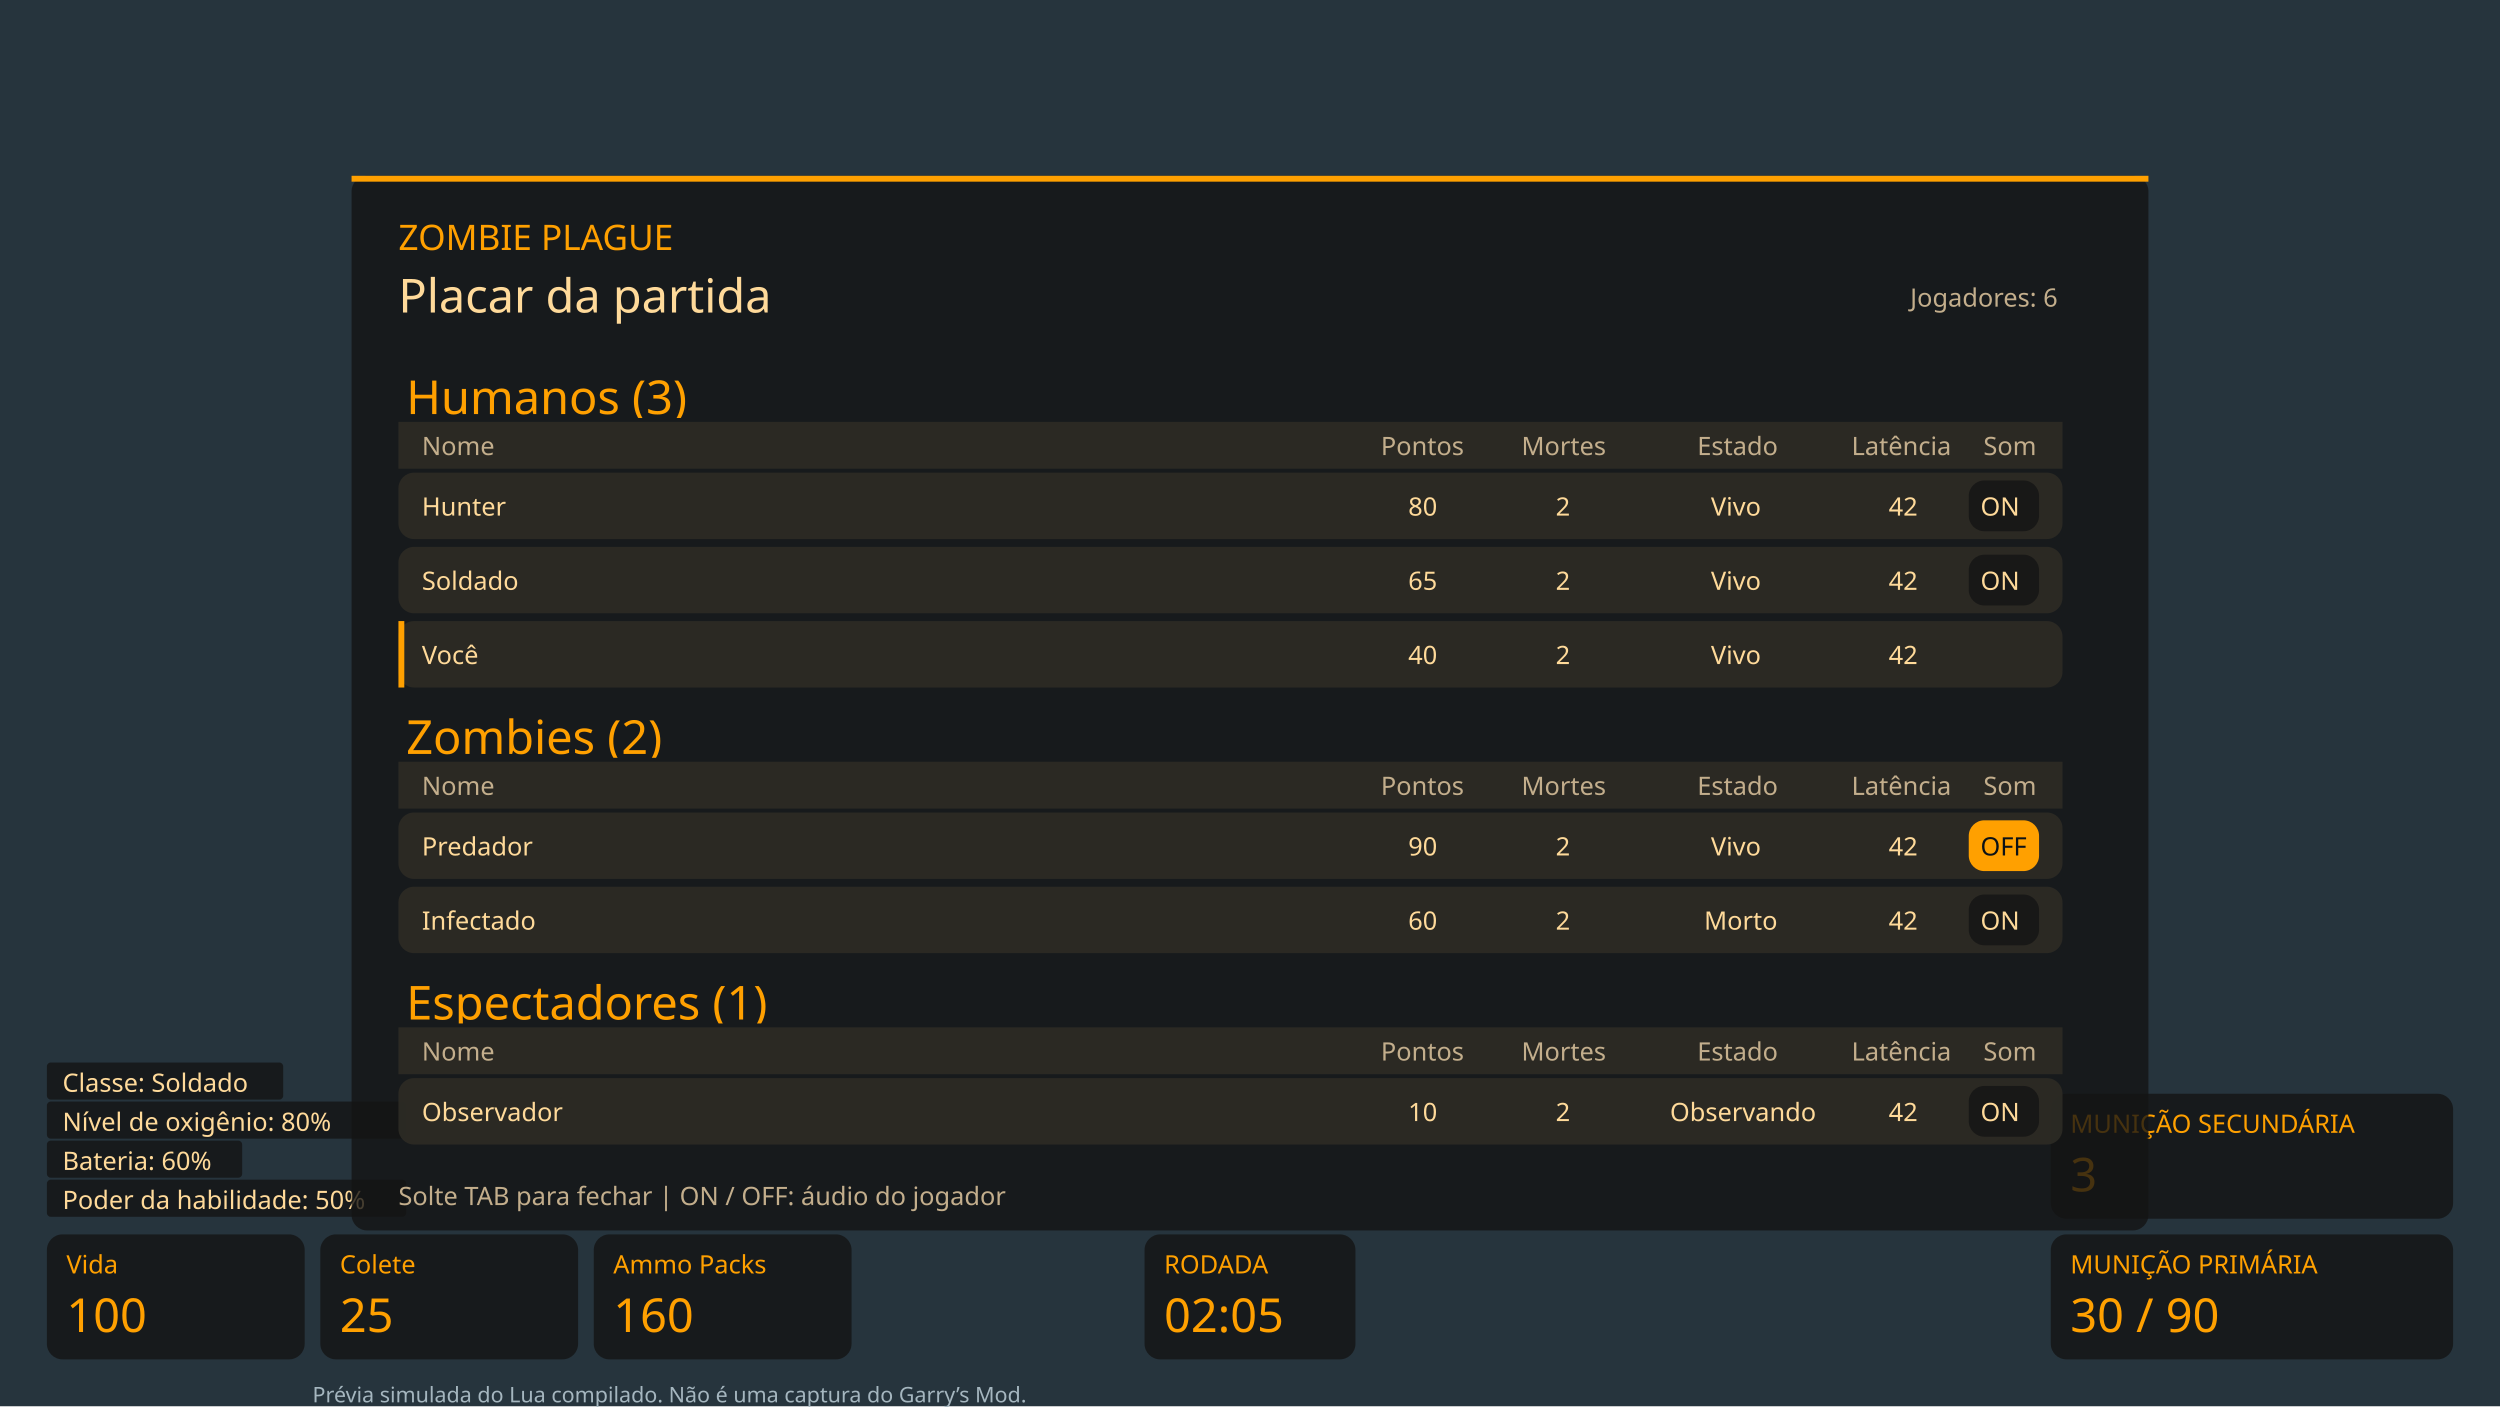
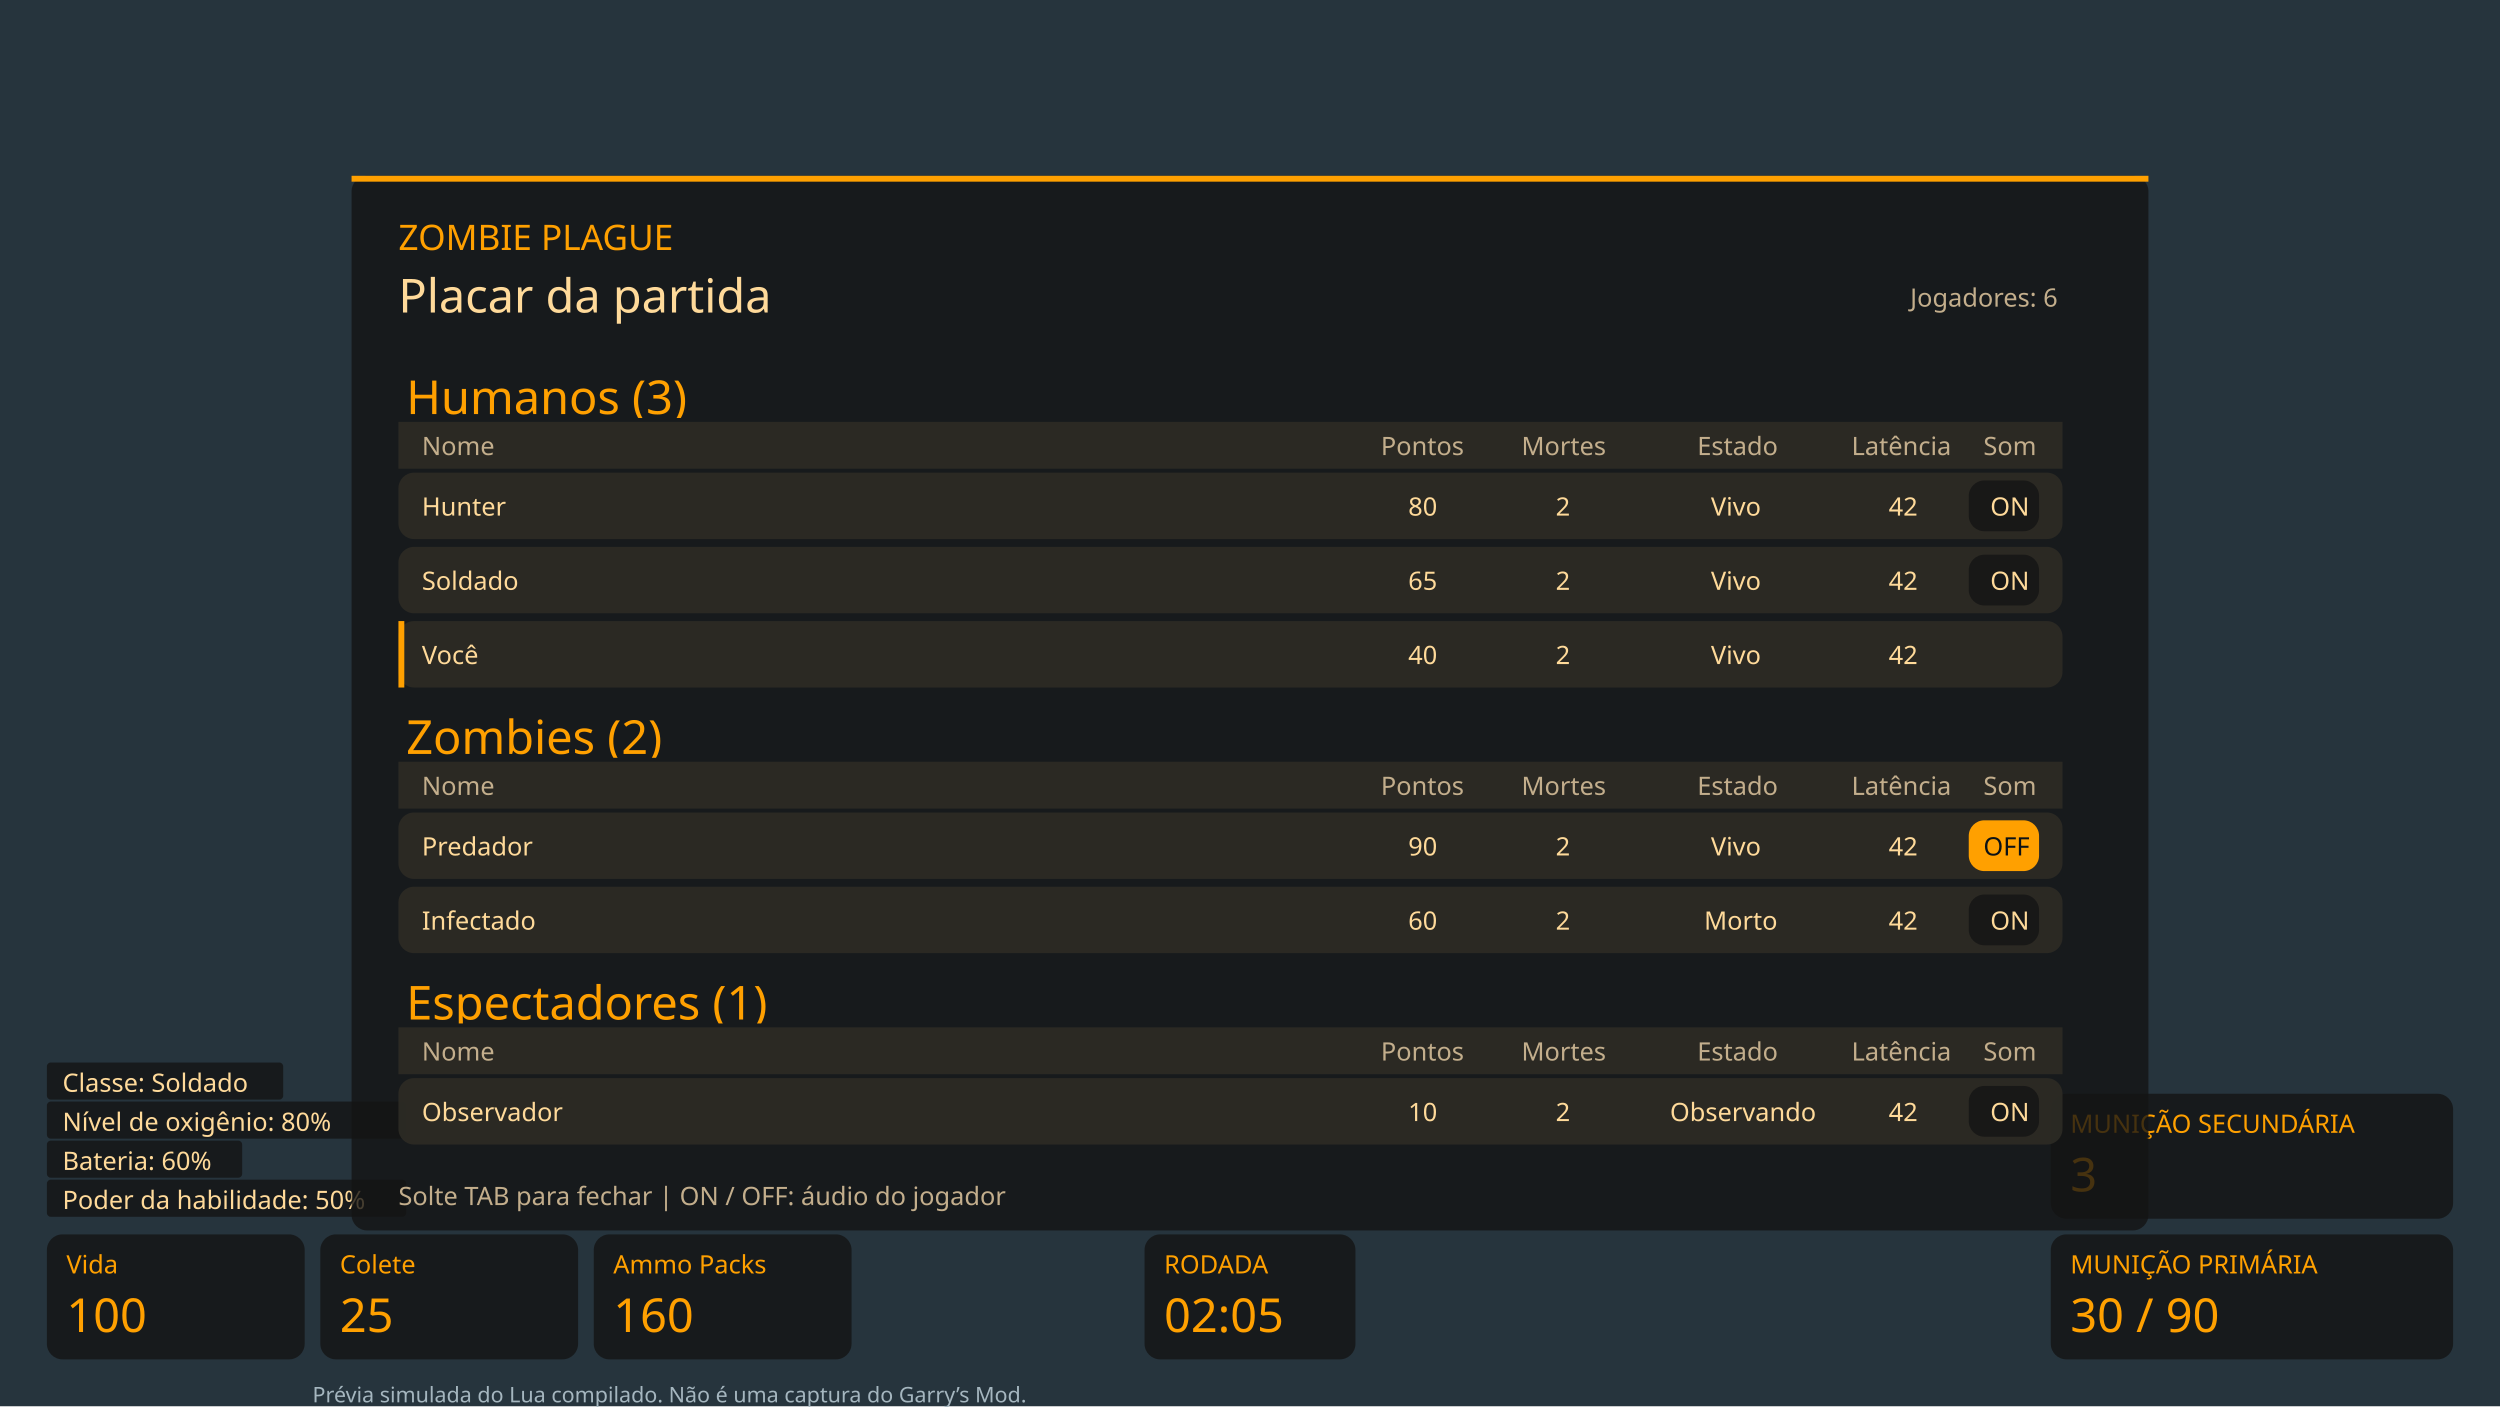
<svg xmlns="http://www.w3.org/2000/svg" width="1280" height="720" viewBox="0 0 1280 720">
  <rect width="1280" height="720" fill="#26343d" />
  <rect x="24" y="632" width="132" height="64" rx="8" fill="rgb(20,20,20)" fill-opacity="0.784" />
  <text x="34" y="652" font-family="Trebuchet MS,Segoe UI,sans-serif" font-size="13" fill="rgb(255,160,0)">Vida</text>
  <text x="34" y="682" font-family="Trebuchet MS,Segoe UI,sans-serif" font-size="24" fill="rgb(255,160,0)">100</text>
  <rect x="164" y="632" width="132" height="64" rx="8" fill="rgb(20,20,20)" fill-opacity="0.784" />
  <text x="174" y="652" font-family="Trebuchet MS,Segoe UI,sans-serif" font-size="13" fill="rgb(255,160,0)">Colete</text>
  <text x="174" y="682" font-family="Trebuchet MS,Segoe UI,sans-serif" font-size="24" fill="rgb(255,160,0)">25</text>
  <rect x="304" y="632" width="132" height="64" rx="8" fill="rgb(20,20,20)" fill-opacity="0.784" />
  <text x="314" y="652" font-family="Trebuchet MS,Segoe UI,sans-serif" font-size="13" fill="rgb(255,160,0)">Ammo Packs</text>
  <text x="314" y="682" font-family="Trebuchet MS,Segoe UI,sans-serif" font-size="24" fill="rgb(255,160,0)">160</text>
  <rect x="586" y="632" width="108" height="64" rx="8" fill="rgb(20,20,20)" fill-opacity="0.784" />
  <text x="596" y="652" font-family="Trebuchet MS,Segoe UI,sans-serif" font-size="13" fill="rgb(255,160,0)">RODADA</text>
  <text x="596" y="682" font-family="Trebuchet MS,Segoe UI,sans-serif" font-size="24" fill="rgb(255,160,0)">02:05</text>
  <rect x="1050" y="632" width="206" height="64" rx="8" fill="rgb(20,20,20)" fill-opacity="0.784" />
  <text x="1060" y="652" font-family="Trebuchet MS,Segoe UI,sans-serif" font-size="13" fill="rgb(255,160,0)">MUNIÇÃO PRIMÁRIA</text>
  <text x="1060" y="682" font-family="Trebuchet MS,Segoe UI,sans-serif" font-size="24" fill="rgb(255,160,0)">30 / 90</text>
  <rect x="1050" y="560" width="206" height="64" rx="8" fill="rgb(20,20,20)" fill-opacity="0.784" />
  <text x="1060" y="580" font-family="Trebuchet MS,Segoe UI,sans-serif" font-size="13" fill="rgb(255,160,0)">MUNIÇÃO SECUNDÁRIA</text>
  <text x="1060" y="610" font-family="Trebuchet MS,Segoe UI,sans-serif" font-size="24" fill="rgb(255,160,0)">3</text>
  <rect x="24" y="544" width="121" height="19" rx="2" fill="rgb(20,20,20)" fill-opacity="0.784" />
  <text x="32" y="559" font-family="Trebuchet MS,Segoe UI,sans-serif" font-size="13" fill="rgb(255,218,154)">Classe: Soldado</text>
  <rect x="24" y="564" width="184" height="19" rx="2" fill="rgb(20,20,20)" fill-opacity="0.784" />
  <text x="32" y="579" font-family="Trebuchet MS,Segoe UI,sans-serif" font-size="13" fill="rgb(255,218,154)">Nível de oxigênio: 80%</text>
  <rect x="24" y="584" width="100" height="19" rx="2" fill="rgb(20,20,20)" fill-opacity="0.784" />
  <text x="32" y="599" font-family="Trebuchet MS,Segoe UI,sans-serif" font-size="13" fill="rgb(255,218,154)">Bateria: 60%</text>
  <rect x="24" y="604" width="184" height="19" rx="2" fill="rgb(20,20,20)" fill-opacity="0.784" />
  <text x="32" y="619" font-family="Trebuchet MS,Segoe UI,sans-serif" font-size="13" fill="rgb(255,218,154)">Poder da habilidade: 50%</text>
  <defs>
    <clipPath id="clip1">
      <rect x="180" y="90" width="920" height="540" />
    </clipPath>
  </defs>
  <g clip-path="url(#clip1)">
    <rect x="180" y="90" width="920" height="540" rx="8" fill="rgb(20,20,20)" fill-opacity="0.784" />
    <rect x="180" y="90" width="920" height="3" rx="0" fill="rgb(255,160,0)" fill-opacity="1" />
    <text x="204" y="128" font-family="Trebuchet MS,Segoe UI,sans-serif" font-size="18" fill="rgb(255,160,0)">ZOMBIE PLAGUE</text>
    <text x="204" y="160" font-family="Trebuchet MS,Segoe UI,sans-serif" font-size="24" fill="rgb(255,218,154)">Placar da partida</text>
    <text x="978" y="157" font-family="Trebuchet MS,Segoe UI,sans-serif" font-size="13" fill="rgb(195,174,140)">Jogadores: 6</text>
    <text x="204" y="617" font-family="Trebuchet MS,Segoe UI,sans-serif" font-size="13" fill="rgb(195,174,140)">Solte TAB para fechar | ON / OFF: áudio do jogador</text>
    <defs>
      <clipPath id="clip2">
        <rect x="204" y="186" width="872" height="404" />
      </clipPath>
    </defs>
    <g clip-path="url(#clip2)">
      <defs>
        <clipPath id="clip3">
          <rect x="204" y="186" width="852" height="28" />
        </clipPath>
      </defs>
      <g clip-path="url(#clip3)">
        <text x="208" y="212" font-family="Trebuchet MS,Segoe UI,sans-serif" font-size="24" fill="rgb(255,160,0)">Humanos  (3)</text>
      </g>
      <defs>
        <clipPath id="clip4">
          <rect x="204" y="216" width="852" height="24" />
        </clipPath>
      </defs>
      <g clip-path="url(#clip4)">
        <rect x="204" y="216" width="852" height="24" rx="0" fill="rgb(45,43,36)" fill-opacity="0.922" />
        <defs>
          <clipPath id="clip5">
            <rect x="216" y="216" width="472" height="24" />
          </clipPath>
        </defs>
        <g clip-path="url(#clip5)">
          <text x="216" y="233" font-family="Trebuchet MS,Segoe UI,sans-serif" font-size="13" fill="rgb(195,174,140)">Nome</text>
        </g>
        <defs>
          <clipPath id="clip6">
            <rect x="696" y="216" width="64" height="24" />
          </clipPath>
        </defs>
        <g clip-path="url(#clip6)">
          <text x="707" y="233" font-family="Trebuchet MS,Segoe UI,sans-serif" font-size="13" fill="rgb(195,174,140)">Pontos</text>
        </g>
        <defs>
          <clipPath id="clip7">
            <rect x="768" y="216" width="64" height="24" />
          </clipPath>
        </defs>
        <g clip-path="url(#clip7)">
          <text x="779" y="233" font-family="Trebuchet MS,Segoe UI,sans-serif" font-size="13" fill="rgb(195,174,140)">Mortes</text>
        </g>
        <defs>
          <clipPath id="clip8">
            <rect x="840" y="216" width="100" height="24" />
          </clipPath>
        </defs>
        <g clip-path="url(#clip8)">
          <text x="869" y="233" font-family="Trebuchet MS,Segoe UI,sans-serif" font-size="13" fill="rgb(195,174,140)">Estado</text>
        </g>
        <defs>
          <clipPath id="clip9">
            <rect x="948" y="216" width="52" height="24" />
          </clipPath>
        </defs>
        <g clip-path="url(#clip9)">
          <text x="948" y="233" font-family="Trebuchet MS,Segoe UI,sans-serif" font-size="13" fill="rgb(195,174,140)">Latência</text>
        </g>
        <defs>
          <clipPath id="clip10">
            <rect x="1008" y="216" width="36" height="24" />
          </clipPath>
        </defs>
        <g clip-path="url(#clip10)">
          <text x="1015.5" y="233" font-family="Trebuchet MS,Segoe UI,sans-serif" font-size="13" fill="rgb(195,174,140)">Som</text>
        </g>
      </g>
      <defs>
        <clipPath id="clip11">
          <rect x="204" y="242" width="852" height="34" />
        </clipPath>
      </defs>
      <g clip-path="url(#clip11)">
        <rect x="204" y="242" width="852" height="34" rx="8" fill="rgb(45,43,36)" fill-opacity="0.922" />
        <defs>
          <clipPath id="clip12">
            <rect x="216" y="242" width="472" height="34" />
          </clipPath>
        </defs>
        <g clip-path="url(#clip12)">
          <text x="216" y="264" font-family="Trebuchet MS,Segoe UI,sans-serif" font-size="13" fill="rgb(255,218,154)">Hunter</text>
        </g>
        <defs>
          <clipPath id="clip13">
            <rect x="696" y="242" width="64" height="34" />
          </clipPath>
        </defs>
        <g clip-path="url(#clip13)">
          <text x="721" y="264" font-family="Trebuchet MS,Segoe UI,sans-serif" font-size="13" fill="rgb(255,218,154)">80</text>
        </g>
        <defs>
          <clipPath id="clip14">
            <rect x="768" y="242" width="64" height="34" />
          </clipPath>
        </defs>
        <g clip-path="url(#clip14)">
          <text x="796.5" y="264" font-family="Trebuchet MS,Segoe UI,sans-serif" font-size="13" fill="rgb(255,218,154)">2</text>
        </g>
        <defs>
          <clipPath id="clip15">
            <rect x="840" y="242" width="100" height="34" />
          </clipPath>
        </defs>
        <g clip-path="url(#clip15)">
          <text x="876" y="264" font-family="Trebuchet MS,Segoe UI,sans-serif" font-size="13" fill="rgb(255,218,154)">Vivo</text>
        </g>
        <defs>
          <clipPath id="clip16">
            <rect x="948" y="242" width="52" height="34" />
          </clipPath>
        </defs>
        <g clip-path="url(#clip16)">
          <text x="967" y="264" font-family="Trebuchet MS,Segoe UI,sans-serif" font-size="13" fill="rgb(255,218,154)">42</text>
        </g>
        <defs>
          <clipPath id="clip17">
            <rect x="1008" y="246" width="36" height="26" />
          </clipPath>
        </defs>
        <g clip-path="url(#clip17)">
          <rect x="1008" y="246" width="36" height="26" rx="8" fill="rgb(20,20,20)" fill-opacity="0.784" />
-           <text x="1014" y="264" font-family="Trebuchet MS,Segoe UI,sans-serif" font-size="13" fill="rgb(255,218,154)">ON</text>
+           <text x="1019" y="264" font-family="Trebuchet MS,Segoe UI,sans-serif" font-size="13" fill="rgb(255,218,154)">ON</text>
        </g>
      </g>
      <defs>
        <clipPath id="clip18">
          <rect x="204" y="280" width="852" height="34" />
        </clipPath>
      </defs>
      <g clip-path="url(#clip18)">
        <rect x="204" y="280" width="852" height="34" rx="8" fill="rgb(45,43,36)" fill-opacity="0.922" />
        <defs>
          <clipPath id="clip19">
            <rect x="216" y="280" width="472" height="34" />
          </clipPath>
        </defs>
        <g clip-path="url(#clip19)">
          <text x="216" y="302" font-family="Trebuchet MS,Segoe UI,sans-serif" font-size="13" fill="rgb(255,218,154)">Soldado</text>
        </g>
        <defs>
          <clipPath id="clip20">
            <rect x="696" y="280" width="64" height="34" />
          </clipPath>
        </defs>
        <g clip-path="url(#clip20)">
          <text x="721" y="302" font-family="Trebuchet MS,Segoe UI,sans-serif" font-size="13" fill="rgb(255,218,154)">65</text>
        </g>
        <defs>
          <clipPath id="clip21">
            <rect x="768" y="280" width="64" height="34" />
          </clipPath>
        </defs>
        <g clip-path="url(#clip21)">
          <text x="796.5" y="302" font-family="Trebuchet MS,Segoe UI,sans-serif" font-size="13" fill="rgb(255,218,154)">2</text>
        </g>
        <defs>
          <clipPath id="clip22">
            <rect x="840" y="280" width="100" height="34" />
          </clipPath>
        </defs>
        <g clip-path="url(#clip22)">
          <text x="876" y="302" font-family="Trebuchet MS,Segoe UI,sans-serif" font-size="13" fill="rgb(255,218,154)">Vivo</text>
        </g>
        <defs>
          <clipPath id="clip23">
            <rect x="948" y="280" width="52" height="34" />
          </clipPath>
        </defs>
        <g clip-path="url(#clip23)">
          <text x="967" y="302" font-family="Trebuchet MS,Segoe UI,sans-serif" font-size="13" fill="rgb(255,218,154)">42</text>
        </g>
        <defs>
          <clipPath id="clip24">
            <rect x="1008" y="284" width="36" height="26" />
          </clipPath>
        </defs>
        <g clip-path="url(#clip24)">
          <rect x="1008" y="284" width="36" height="26" rx="8" fill="rgb(20,20,20)" fill-opacity="0.784" />
-           <text x="1014" y="302" font-family="Trebuchet MS,Segoe UI,sans-serif" font-size="13" fill="rgb(255,218,154)">ON</text>
+           <text x="1019" y="302" font-family="Trebuchet MS,Segoe UI,sans-serif" font-size="13" fill="rgb(255,218,154)">ON</text>
        </g>
      </g>
      <defs>
        <clipPath id="clip25">
          <rect x="204" y="318" width="852" height="34" />
        </clipPath>
      </defs>
      <g clip-path="url(#clip25)">
        <rect x="204" y="318" width="852" height="34" rx="8" fill="rgb(45,43,36)" fill-opacity="0.922" />
        <rect x="204" y="318" width="3" height="34" rx="0" fill="rgb(255,160,0)" fill-opacity="1" />
        <defs>
          <clipPath id="clip26">
            <rect x="216" y="318" width="472" height="34" />
          </clipPath>
        </defs>
        <g clip-path="url(#clip26)">
          <text x="216" y="340" font-family="Trebuchet MS,Segoe UI,sans-serif" font-size="13" fill="rgb(255,218,154)">Você</text>
        </g>
        <defs>
          <clipPath id="clip27">
            <rect x="696" y="318" width="64" height="34" />
          </clipPath>
        </defs>
        <g clip-path="url(#clip27)">
          <text x="721" y="340" font-family="Trebuchet MS,Segoe UI,sans-serif" font-size="13" fill="rgb(255,218,154)">40</text>
        </g>
        <defs>
          <clipPath id="clip28">
            <rect x="768" y="318" width="64" height="34" />
          </clipPath>
        </defs>
        <g clip-path="url(#clip28)">
          <text x="796.5" y="340" font-family="Trebuchet MS,Segoe UI,sans-serif" font-size="13" fill="rgb(255,218,154)">2</text>
        </g>
        <defs>
          <clipPath id="clip29">
            <rect x="840" y="318" width="100" height="34" />
          </clipPath>
        </defs>
        <g clip-path="url(#clip29)">
          <text x="876" y="340" font-family="Trebuchet MS,Segoe UI,sans-serif" font-size="13" fill="rgb(255,218,154)">Vivo</text>
        </g>
        <defs>
          <clipPath id="clip30">
            <rect x="948" y="318" width="52" height="34" />
          </clipPath>
        </defs>
        <g clip-path="url(#clip30)">
          <text x="967" y="340" font-family="Trebuchet MS,Segoe UI,sans-serif" font-size="13" fill="rgb(255,218,154)">42</text>
        </g>
      </g>
      <defs>
        <clipPath id="clip31">
          <rect x="204" y="360" width="852" height="28" />
        </clipPath>
      </defs>
      <g clip-path="url(#clip31)">
        <text x="208" y="386" font-family="Trebuchet MS,Segoe UI,sans-serif" font-size="24" fill="rgb(255,160,0)">Zombies  (2)</text>
      </g>
      <defs>
        <clipPath id="clip32">
          <rect x="204" y="390" width="852" height="24" />
        </clipPath>
      </defs>
      <g clip-path="url(#clip32)">
        <rect x="204" y="390" width="852" height="24" rx="0" fill="rgb(45,43,36)" fill-opacity="0.922" />
        <defs>
          <clipPath id="clip33">
            <rect x="216" y="390" width="472" height="24" />
          </clipPath>
        </defs>
        <g clip-path="url(#clip33)">
          <text x="216" y="407" font-family="Trebuchet MS,Segoe UI,sans-serif" font-size="13" fill="rgb(195,174,140)">Nome</text>
        </g>
        <defs>
          <clipPath id="clip34">
            <rect x="696" y="390" width="64" height="24" />
          </clipPath>
        </defs>
        <g clip-path="url(#clip34)">
          <text x="707" y="407" font-family="Trebuchet MS,Segoe UI,sans-serif" font-size="13" fill="rgb(195,174,140)">Pontos</text>
        </g>
        <defs>
          <clipPath id="clip35">
            <rect x="768" y="390" width="64" height="24" />
          </clipPath>
        </defs>
        <g clip-path="url(#clip35)">
          <text x="779" y="407" font-family="Trebuchet MS,Segoe UI,sans-serif" font-size="13" fill="rgb(195,174,140)">Mortes</text>
        </g>
        <defs>
          <clipPath id="clip36">
            <rect x="840" y="390" width="100" height="24" />
          </clipPath>
        </defs>
        <g clip-path="url(#clip36)">
          <text x="869" y="407" font-family="Trebuchet MS,Segoe UI,sans-serif" font-size="13" fill="rgb(195,174,140)">Estado</text>
        </g>
        <defs>
          <clipPath id="clip37">
            <rect x="948" y="390" width="52" height="24" />
          </clipPath>
        </defs>
        <g clip-path="url(#clip37)">
          <text x="948" y="407" font-family="Trebuchet MS,Segoe UI,sans-serif" font-size="13" fill="rgb(195,174,140)">Latência</text>
        </g>
        <defs>
          <clipPath id="clip38">
            <rect x="1008" y="390" width="36" height="24" />
          </clipPath>
        </defs>
        <g clip-path="url(#clip38)">
          <text x="1015.5" y="407" font-family="Trebuchet MS,Segoe UI,sans-serif" font-size="13" fill="rgb(195,174,140)">Som</text>
        </g>
      </g>
      <defs>
        <clipPath id="clip39">
          <rect x="204" y="416" width="852" height="34" />
        </clipPath>
      </defs>
      <g clip-path="url(#clip39)">
        <rect x="204" y="416" width="852" height="34" rx="8" fill="rgb(45,43,36)" fill-opacity="0.922" />
        <defs>
          <clipPath id="clip40">
            <rect x="216" y="416" width="472" height="34" />
          </clipPath>
        </defs>
        <g clip-path="url(#clip40)">
          <text x="216" y="438" font-family="Trebuchet MS,Segoe UI,sans-serif" font-size="13" fill="rgb(255,218,154)">Predador</text>
        </g>
        <defs>
          <clipPath id="clip41">
            <rect x="696" y="416" width="64" height="34" />
          </clipPath>
        </defs>
        <g clip-path="url(#clip41)">
          <text x="721" y="438" font-family="Trebuchet MS,Segoe UI,sans-serif" font-size="13" fill="rgb(255,218,154)">90</text>
        </g>
        <defs>
          <clipPath id="clip42">
            <rect x="768" y="416" width="64" height="34" />
          </clipPath>
        </defs>
        <g clip-path="url(#clip42)">
          <text x="796.5" y="438" font-family="Trebuchet MS,Segoe UI,sans-serif" font-size="13" fill="rgb(255,218,154)">2</text>
        </g>
        <defs>
          <clipPath id="clip43">
            <rect x="840" y="416" width="100" height="34" />
          </clipPath>
        </defs>
        <g clip-path="url(#clip43)">
          <text x="876" y="438" font-family="Trebuchet MS,Segoe UI,sans-serif" font-size="13" fill="rgb(255,218,154)">Vivo</text>
        </g>
        <defs>
          <clipPath id="clip44">
            <rect x="948" y="416" width="52" height="34" />
          </clipPath>
        </defs>
        <g clip-path="url(#clip44)">
          <text x="967" y="438" font-family="Trebuchet MS,Segoe UI,sans-serif" font-size="13" fill="rgb(255,218,154)">42</text>
        </g>
        <defs>
          <clipPath id="clip45">
            <rect x="1008" y="420" width="36" height="26" />
          </clipPath>
        </defs>
        <g clip-path="url(#clip45)">
          <rect x="1008" y="420" width="36" height="26" rx="8" fill="rgb(255,160,0)" fill-opacity="1" />
-           <text x="1014" y="438" font-family="Trebuchet MS,Segoe UI,sans-serif" font-size="13" fill="rgb(12,18,22)">OFF</text>
+           <text x="1015.5" y="438" font-family="Trebuchet MS,Segoe UI,sans-serif" font-size="13" fill="rgb(12,18,22)">OFF</text>
        </g>
      </g>
      <defs>
        <clipPath id="clip46">
          <rect x="204" y="454" width="852" height="34" />
        </clipPath>
      </defs>
      <g clip-path="url(#clip46)">
        <rect x="204" y="454" width="852" height="34" rx="8" fill="rgb(45,43,36)" fill-opacity="0.922" />
        <defs>
          <clipPath id="clip47">
            <rect x="216" y="454" width="472" height="34" />
          </clipPath>
        </defs>
        <g clip-path="url(#clip47)">
          <text x="216" y="476" font-family="Trebuchet MS,Segoe UI,sans-serif" font-size="13" fill="rgb(255,218,154)">Infectado</text>
        </g>
        <defs>
          <clipPath id="clip48">
            <rect x="696" y="454" width="64" height="34" />
          </clipPath>
        </defs>
        <g clip-path="url(#clip48)">
          <text x="721" y="476" font-family="Trebuchet MS,Segoe UI,sans-serif" font-size="13" fill="rgb(255,218,154)">60</text>
        </g>
        <defs>
          <clipPath id="clip49">
            <rect x="768" y="454" width="64" height="34" />
          </clipPath>
        </defs>
        <g clip-path="url(#clip49)">
          <text x="796.5" y="476" font-family="Trebuchet MS,Segoe UI,sans-serif" font-size="13" fill="rgb(255,218,154)">2</text>
        </g>
        <defs>
          <clipPath id="clip50">
            <rect x="840" y="454" width="100" height="34" />
          </clipPath>
        </defs>
        <g clip-path="url(#clip50)">
          <text x="872.5" y="476" font-family="Trebuchet MS,Segoe UI,sans-serif" font-size="13" fill="rgb(255,218,154)">Morto</text>
        </g>
        <defs>
          <clipPath id="clip51">
            <rect x="948" y="454" width="52" height="34" />
          </clipPath>
        </defs>
        <g clip-path="url(#clip51)">
          <text x="967" y="476" font-family="Trebuchet MS,Segoe UI,sans-serif" font-size="13" fill="rgb(255,218,154)">42</text>
        </g>
        <defs>
          <clipPath id="clip52">
            <rect x="1008" y="458" width="36" height="26" />
          </clipPath>
        </defs>
        <g clip-path="url(#clip52)">
          <rect x="1008" y="458" width="36" height="26" rx="8" fill="rgb(20,20,20)" fill-opacity="0.784" />
-           <text x="1014" y="476" font-family="Trebuchet MS,Segoe UI,sans-serif" font-size="13" fill="rgb(255,218,154)">ON</text>
+           <text x="1019" y="476" font-family="Trebuchet MS,Segoe UI,sans-serif" font-size="13" fill="rgb(255,218,154)">ON</text>
        </g>
      </g>
      <defs>
        <clipPath id="clip53">
          <rect x="204" y="496" width="852" height="28" />
        </clipPath>
      </defs>
      <g clip-path="url(#clip53)">
        <text x="208" y="522" font-family="Trebuchet MS,Segoe UI,sans-serif" font-size="24" fill="rgb(255,160,0)">Espectadores  (1)</text>
      </g>
      <defs>
        <clipPath id="clip54">
          <rect x="204" y="526" width="852" height="24" />
        </clipPath>
      </defs>
      <g clip-path="url(#clip54)">
        <rect x="204" y="526" width="852" height="24" rx="0" fill="rgb(45,43,36)" fill-opacity="0.922" />
        <defs>
          <clipPath id="clip55">
            <rect x="216" y="526" width="472" height="24" />
          </clipPath>
        </defs>
        <g clip-path="url(#clip55)">
          <text x="216" y="543" font-family="Trebuchet MS,Segoe UI,sans-serif" font-size="13" fill="rgb(195,174,140)">Nome</text>
        </g>
        <defs>
          <clipPath id="clip56">
            <rect x="696" y="526" width="64" height="24" />
          </clipPath>
        </defs>
        <g clip-path="url(#clip56)">
          <text x="707" y="543" font-family="Trebuchet MS,Segoe UI,sans-serif" font-size="13" fill="rgb(195,174,140)">Pontos</text>
        </g>
        <defs>
          <clipPath id="clip57">
            <rect x="768" y="526" width="64" height="24" />
          </clipPath>
        </defs>
        <g clip-path="url(#clip57)">
          <text x="779" y="543" font-family="Trebuchet MS,Segoe UI,sans-serif" font-size="13" fill="rgb(195,174,140)">Mortes</text>
        </g>
        <defs>
          <clipPath id="clip58">
            <rect x="840" y="526" width="100" height="24" />
          </clipPath>
        </defs>
        <g clip-path="url(#clip58)">
          <text x="869" y="543" font-family="Trebuchet MS,Segoe UI,sans-serif" font-size="13" fill="rgb(195,174,140)">Estado</text>
        </g>
        <defs>
          <clipPath id="clip59">
            <rect x="948" y="526" width="52" height="24" />
          </clipPath>
        </defs>
        <g clip-path="url(#clip59)">
          <text x="948" y="543" font-family="Trebuchet MS,Segoe UI,sans-serif" font-size="13" fill="rgb(195,174,140)">Latência</text>
        </g>
        <defs>
          <clipPath id="clip60">
            <rect x="1008" y="526" width="36" height="24" />
          </clipPath>
        </defs>
        <g clip-path="url(#clip60)">
          <text x="1015.5" y="543" font-family="Trebuchet MS,Segoe UI,sans-serif" font-size="13" fill="rgb(195,174,140)">Som</text>
        </g>
      </g>
      <defs>
        <clipPath id="clip61">
          <rect x="204" y="552" width="852" height="34" />
        </clipPath>
      </defs>
      <g clip-path="url(#clip61)">
        <rect x="204" y="552" width="852" height="34" rx="8" fill="rgb(45,43,36)" fill-opacity="0.922" />
        <defs>
          <clipPath id="clip62">
            <rect x="216" y="552" width="472" height="34" />
          </clipPath>
        </defs>
        <g clip-path="url(#clip62)">
          <text x="216" y="574" font-family="Trebuchet MS,Segoe UI,sans-serif" font-size="13" fill="rgb(255,218,154)">Observador</text>
        </g>
        <defs>
          <clipPath id="clip63">
            <rect x="696" y="552" width="64" height="34" />
          </clipPath>
        </defs>
        <g clip-path="url(#clip63)">
          <text x="721" y="574" font-family="Trebuchet MS,Segoe UI,sans-serif" font-size="13" fill="rgb(255,218,154)">10</text>
        </g>
        <defs>
          <clipPath id="clip64">
            <rect x="768" y="552" width="64" height="34" />
          </clipPath>
        </defs>
        <g clip-path="url(#clip64)">
          <text x="796.5" y="574" font-family="Trebuchet MS,Segoe UI,sans-serif" font-size="13" fill="rgb(255,218,154)">2</text>
        </g>
        <defs>
          <clipPath id="clip65">
            <rect x="840" y="552" width="100" height="34" />
          </clipPath>
        </defs>
        <g clip-path="url(#clip65)">
          <text x="855" y="574" font-family="Trebuchet MS,Segoe UI,sans-serif" font-size="13" fill="rgb(255,218,154)">Observando</text>
        </g>
        <defs>
          <clipPath id="clip66">
            <rect x="948" y="552" width="52" height="34" />
          </clipPath>
        </defs>
        <g clip-path="url(#clip66)">
          <text x="967" y="574" font-family="Trebuchet MS,Segoe UI,sans-serif" font-size="13" fill="rgb(255,218,154)">42</text>
        </g>
        <defs>
          <clipPath id="clip67">
            <rect x="1008" y="556" width="36" height="26" />
          </clipPath>
        </defs>
        <g clip-path="url(#clip67)">
          <rect x="1008" y="556" width="36" height="26" rx="8" fill="rgb(20,20,20)" fill-opacity="0.784" />
-           <text x="1014" y="574" font-family="Trebuchet MS,Segoe UI,sans-serif" font-size="13" fill="rgb(255,218,154)">ON</text>
+           <text x="1019" y="574" font-family="Trebuchet MS,Segoe UI,sans-serif" font-size="13" fill="rgb(255,218,154)">ON</text>
        </g>
      </g>
    </g>
  </g>
  <text x="160" y="718" font-family="Segoe UI,sans-serif" font-size="11" fill="#a5b6bf">Prévia simulada do Lua compilado. Não é uma captura do Garry’s Mod.</text>
</svg>
